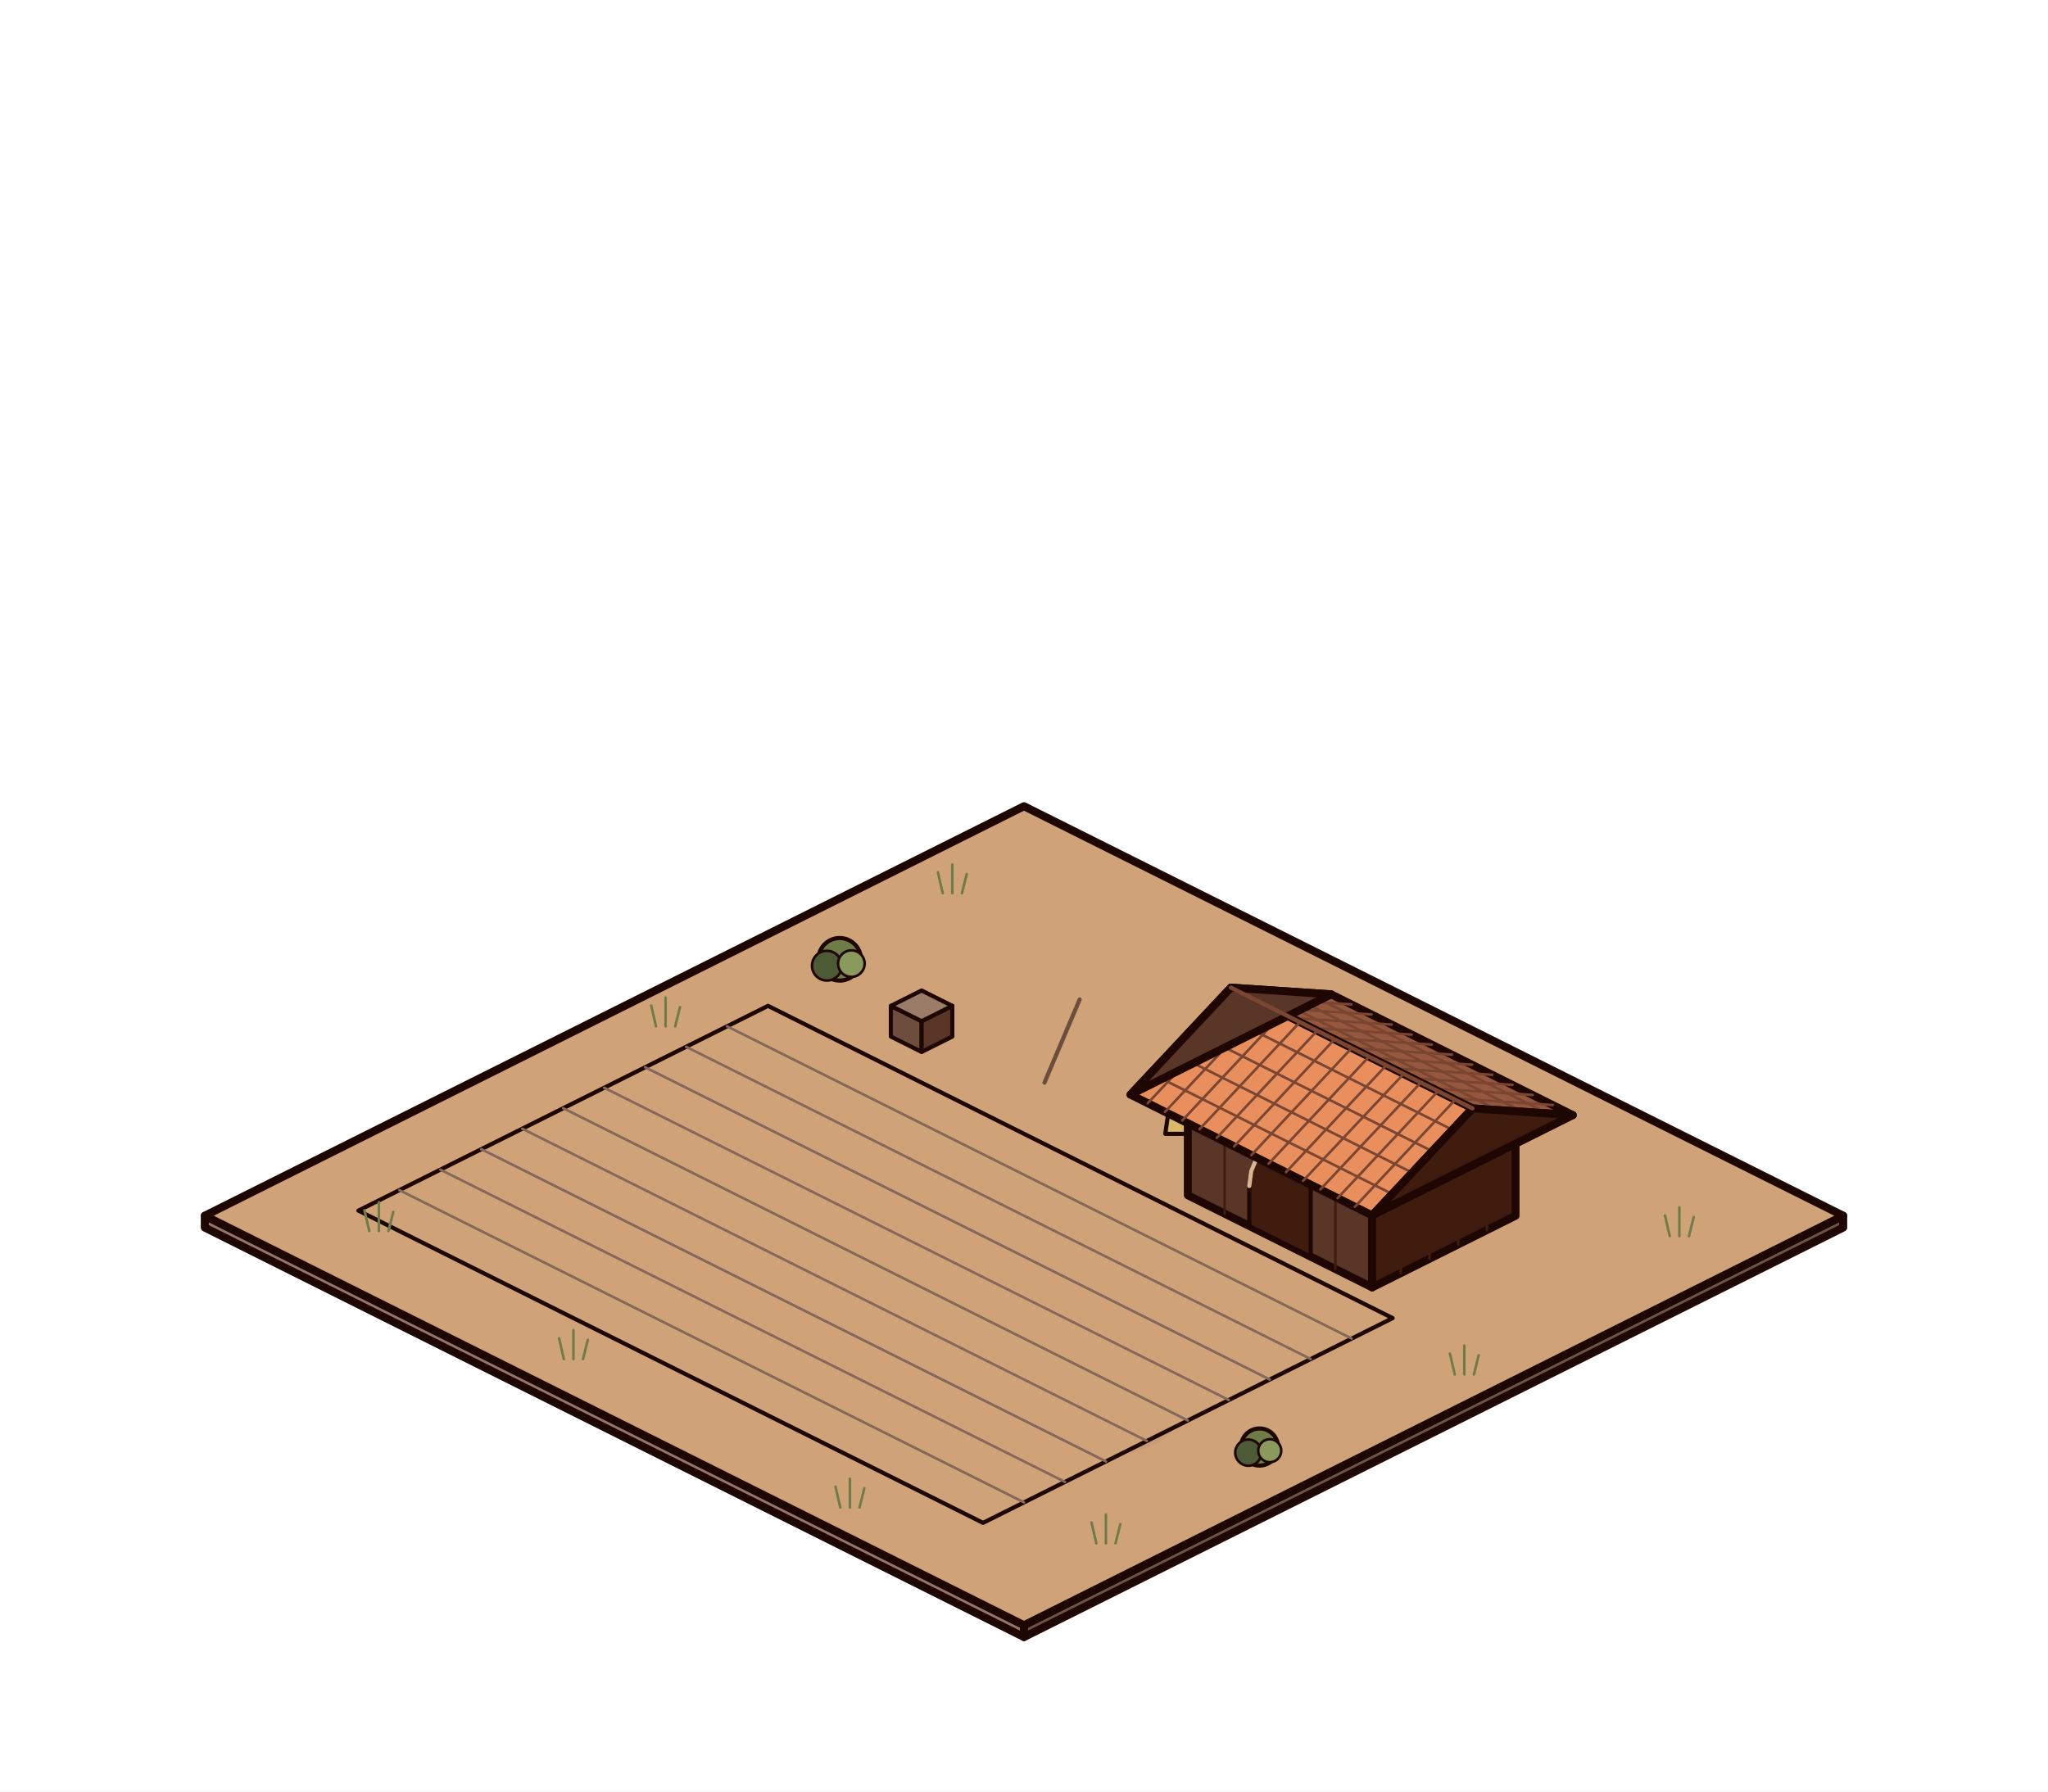
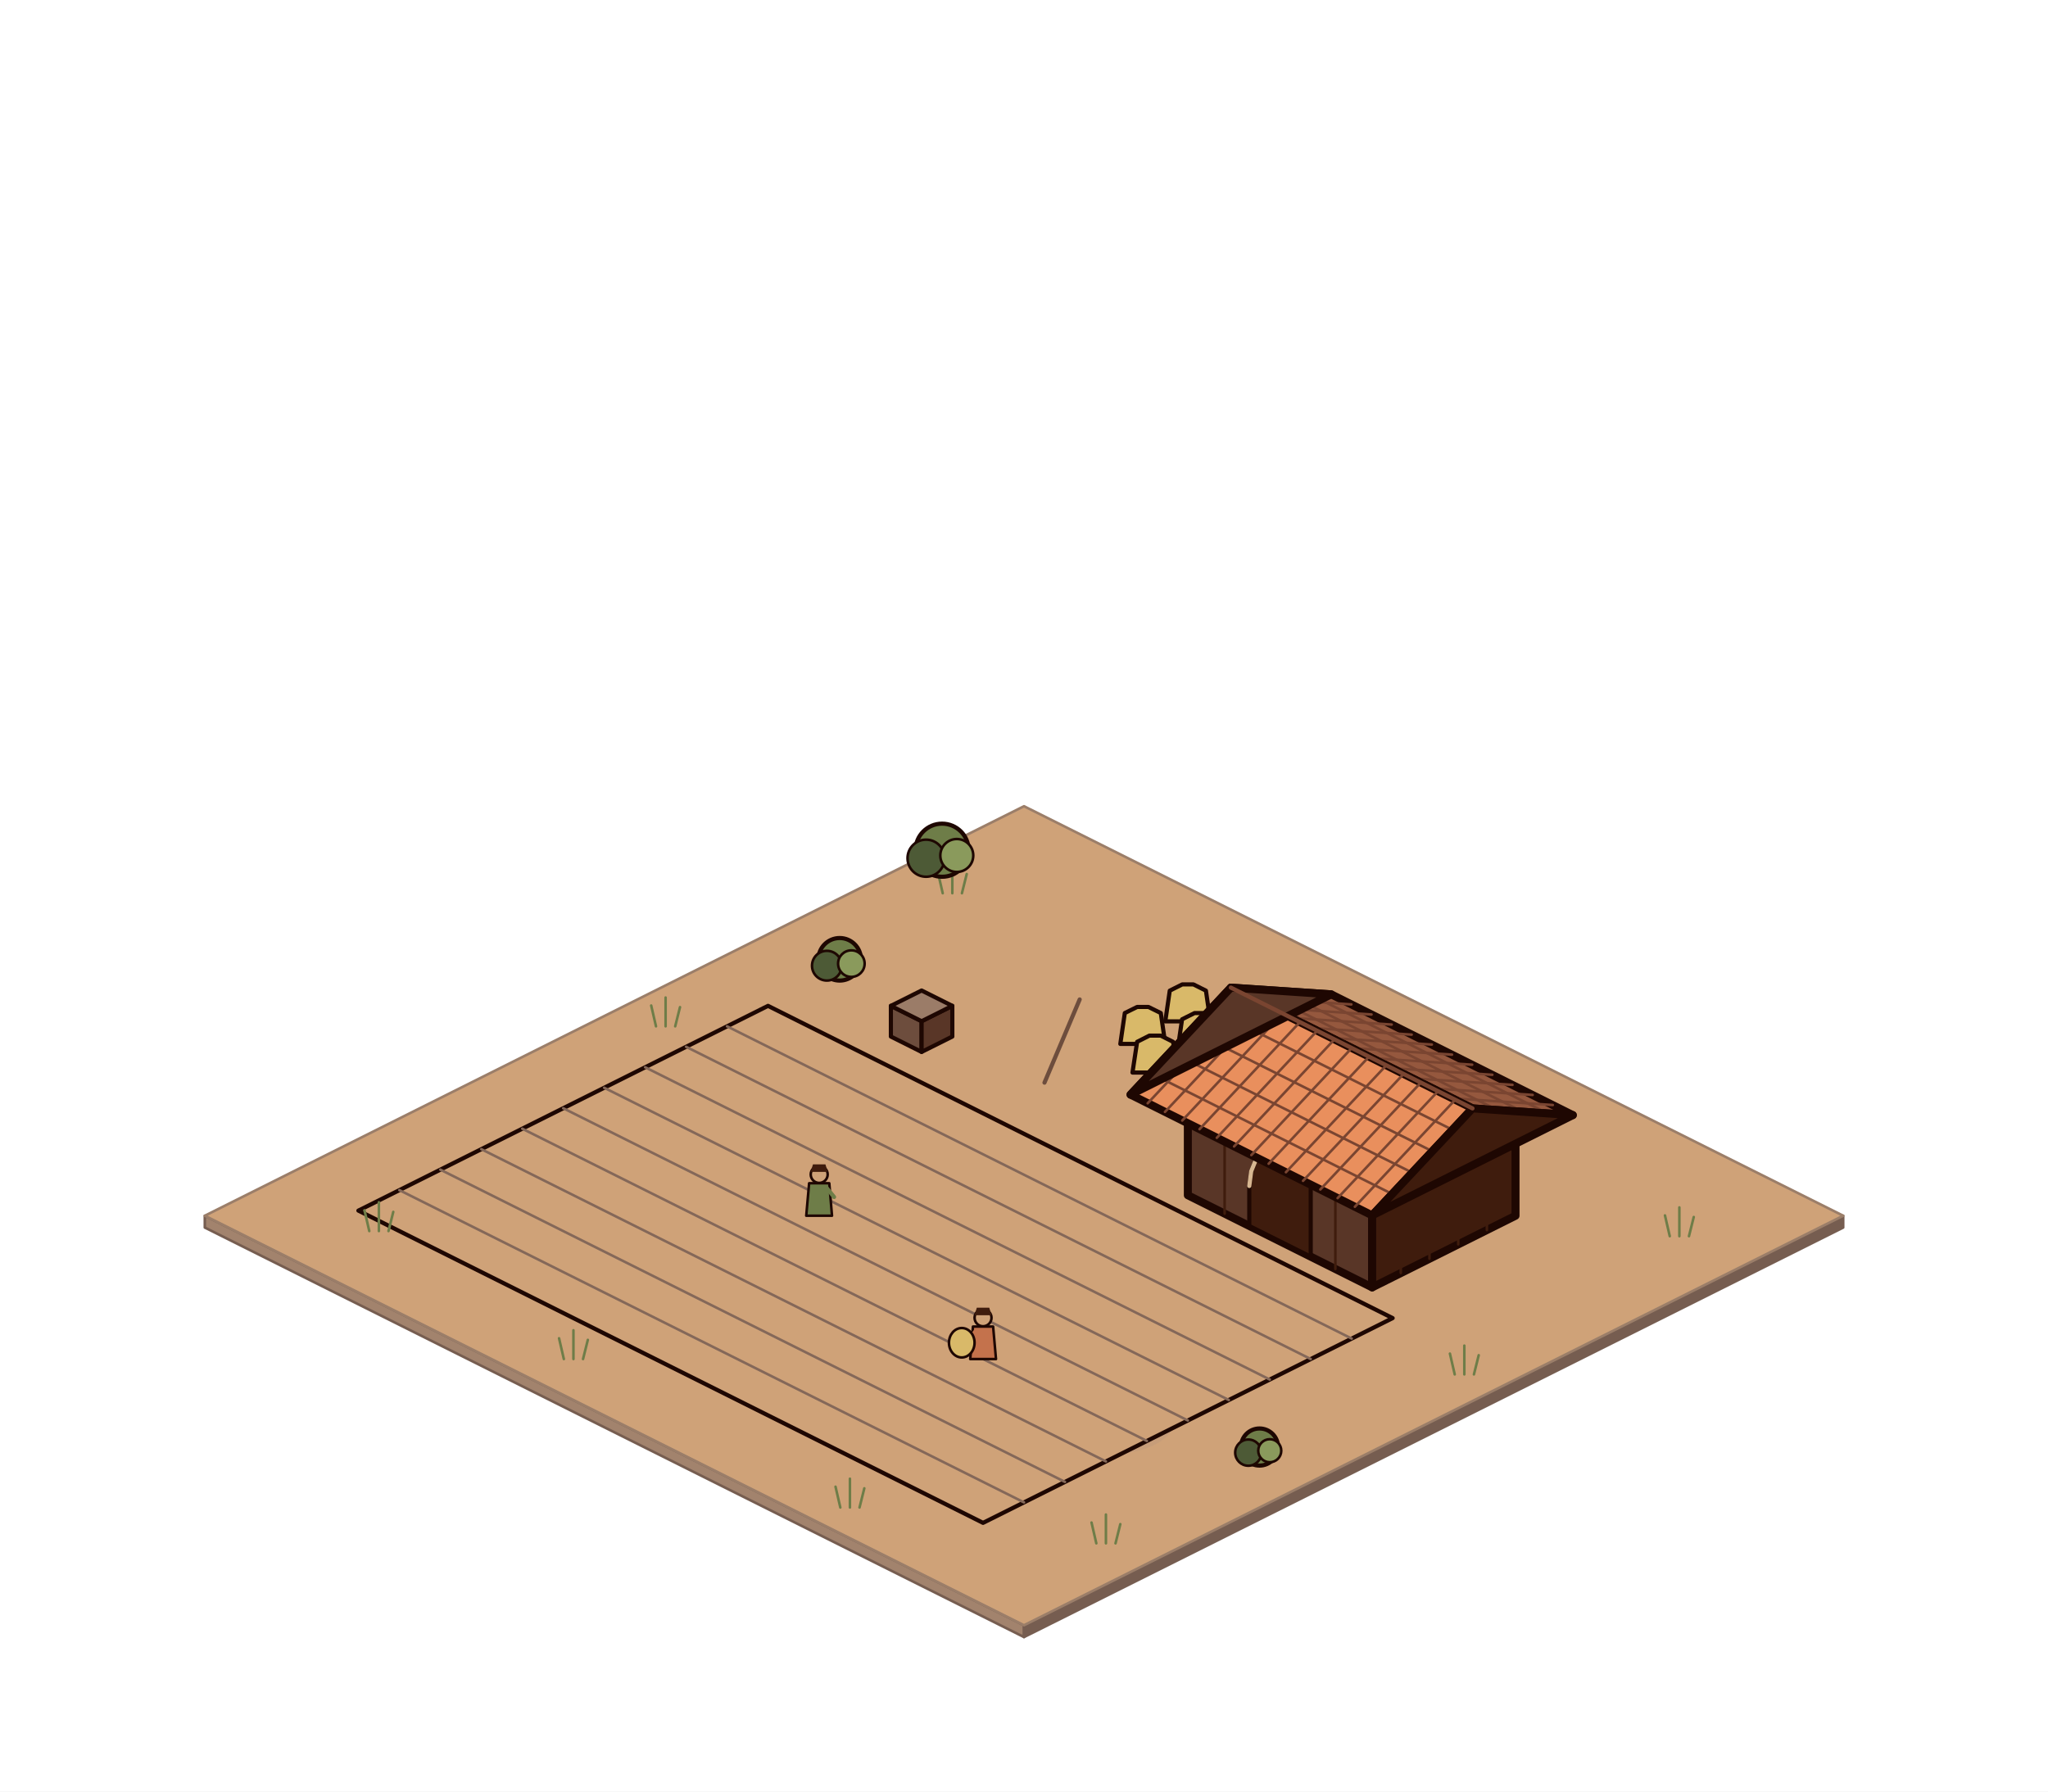
<svg xmlns="http://www.w3.org/2000/svg" viewBox="-640 -760 1280 1120" width="1280" height="1120">
  <rect x="-640" y="-760" width="1280" height="1120" fill="#ffffff" />
-   <polygon points="-512.0,0.0 0.0,256.0 0.0,263.4 -512.0,7.4" fill="#947864" stroke="#1e0702" stroke-width="5.0" stroke-linejoin="round" />
-   <polygon points="0.0,256.0 512.0,0.0 512.0,7.4 0.0,263.4" fill="#6c5548" stroke="#1e0702" stroke-width="5.0" stroke-linejoin="round" />
-   <polygon points="0.0,-256.0 512.0,0.0 0.0,256.0 -512.0,0.0" fill="#cfa278" stroke="#1e0702" stroke-width="5.0" stroke-linejoin="round" />
+   <polygon points="-512.0,0.0 0.0,256.0 0.0,263.4 -512.0,7.4" fill="#a2836d" stroke="#765d50" stroke-width="1.6" stroke-linejoin="round" />
+   <polygon points="0.0,256.0 512.0,0.0 512.0,7.4 0.0,263.4" fill="#765d50" stroke="#765d50" stroke-width="1.6" stroke-linejoin="round" />
+   <polygon points="0.0,-256.0 512.0,0.0 0.0,256.0 -512.0,0.0" fill="#cfa278" stroke="#9b7e69" stroke-width="1.6" stroke-linejoin="round" />
  <ellipse cx="-204.8" cy="-12.8" rx="59.1" ry="29.6" fill="#b7947c" stroke="none" fill-opacity="0.35" />
  <ellipse cx="204.8" cy="0.0" rx="48.4" ry="24.2" fill="#b7947c" stroke="none" fill-opacity="0.35" />
  <ellipse cx="-140.8" cy="70.4" rx="37.6" ry="18.8" fill="#b7947c" stroke="none" fill-opacity="0.35" />
  <ellipse cx="51.2" cy="128.0" rx="43.0" ry="21.5" fill="#b7947c" stroke="none" fill-opacity="0.35" />
  <polygon points="-160.0,-131.2 230.4,64.0 -25.6,192.0 -416.0,-3.2" fill="#cfa278" stroke="#1e0702" stroke-width="2.6" stroke-linejoin="round" />
  <line x1="-185.6" y1="-118.4" x2="204.8" y2="76.8" stroke="#846859" stroke-width="1.6" stroke-linecap="round" />
  <line x1="-211.2" y1="-105.6" x2="179.2" y2="89.6" stroke="#846859" stroke-width="1.6" stroke-linecap="round" />
  <line x1="-236.8" y1="-92.8" x2="153.6" y2="102.4" stroke="#846859" stroke-width="1.6" stroke-linecap="round" />
  <line x1="-262.4" y1="-80.0" x2="128.0" y2="115.2" stroke="#846859" stroke-width="1.6" stroke-linecap="round" />
  <line x1="-288.0" y1="-67.2" x2="102.4" y2="128.0" stroke="#846859" stroke-width="1.6" stroke-linecap="round" />
  <line x1="-313.6" y1="-54.4" x2="76.8" y2="140.8" stroke="#846859" stroke-width="1.6" stroke-linecap="round" />
  <line x1="-339.2" y1="-41.6" x2="51.2" y2="153.6" stroke="#846859" stroke-width="1.6" stroke-linecap="round" />
  <line x1="-364.8" y1="-28.8" x2="25.6" y2="166.4" stroke="#846859" stroke-width="1.6" stroke-linecap="round" />
  <line x1="-390.4" y1="-16.0" x2="-0.0" y2="179.2" stroke="#846859" stroke-width="1.6" stroke-linecap="round" />
  <line x1="-50.8" y1="-201.6" x2="-53.8" y2="-214.6" stroke="#6e7d48" stroke-width="1.6" stroke-linecap="round" />
  <line x1="-44.8" y1="-201.6" x2="-44.8" y2="-219.6" stroke="#6e7d48" stroke-width="1.6" stroke-linecap="round" />
  <line x1="-38.8" y1="-201.6" x2="-35.8" y2="-213.6" stroke="#6e7d48" stroke-width="1.6" stroke-linecap="round" />
  <circle cx="-115.2" cy="-160.3" r="13.3" fill="#6e7d48" stroke="#1e0702" stroke-width="2.6" />
+   <circle cx="-51.2" cy="-228.5" r="16.6" fill="#6e7d48" stroke="#1e0702" stroke-width="2.6" />
  <circle cx="-123.2" cy="-156.3" r="9.3" fill="#4d5a36" stroke="#1e0702" stroke-width="1.6" />
  <circle cx="-107.9" cy="-157.6" r="8.3" fill="#8a9a5c" stroke="#1e0702" stroke-width="1.6" />
+   <circle cx="-61.2" cy="-223.5" r="11.6" fill="#4d5a36" stroke="#1e0702" stroke-width="1.6" />
+   <circle cx="-42.0" cy="-225.2" r="10.3" fill="#8a9a5c" stroke="#1e0702" stroke-width="1.6" />
  <line x1="-230.0" y1="-118.4" x2="-233.0" y2="-131.4" stroke="#6e7d48" stroke-width="1.6" stroke-linecap="round" />
  <line x1="-224.0" y1="-118.4" x2="-224.0" y2="-136.4" stroke="#6e7d48" stroke-width="1.6" stroke-linecap="round" />
  <line x1="-218.0" y1="-118.4" x2="-215.0" y2="-130.4" stroke="#6e7d48" stroke-width="1.6" stroke-linecap="round" />
  <line x1="-83.2" y1="-112.0" x2="-64.0" y2="-121.6" stroke="#3f1c0d" stroke-width="1.6" stroke-linecap="round" />
  <line x1="-83.2" y1="-131.2" x2="-64.0" y2="-102.4" stroke="#3f1c0d" stroke-width="1.6" stroke-linecap="round" />
  <polygon points="-83.2,-112.0 -64.0,-102.4 -64.0,-121.6 -83.2,-131.2" fill="#6d4d3d" stroke="#1e0702" stroke-width="2.6" stroke-linejoin="round" />
  <polygon points="-64.0,-102.4 -44.8,-112.0 -44.8,-131.2 -64.0,-121.6" fill="#593627" stroke="#1e0702" stroke-width="2.6" stroke-linejoin="round" />
  <polygon points="-64.0,-140.8 -44.8,-131.2 -64.0,-121.6 -83.2,-131.2" fill="#9b7c68" stroke="#1e0702" stroke-width="2.6" stroke-linejoin="round" />
  <line x1="12.8" y1="-83.2" x2="34.8" y2="-135.2" stroke="#6d4d3d" stroke-width="2.6" stroke-linecap="round" />
-   <polygon points="88.3,-51.2 91.1,-70.4 98.9,-74.3 105.9,-74.3 113.7,-70.4 116.5,-51.2" fill="#d9b969" stroke="#1e0702" stroke-width="2.6" stroke-linejoin="round" />
+   <polygon points="88.3,-121.5 91.1,-140.7 98.9,-144.6 105.9,-144.6 113.7,-140.7 116.5,-121.5" fill="#d9b969" stroke="#1e0702" stroke-width="2.6" stroke-linejoin="round" />
+   <polygon points="60.2,-107.4 63.0,-126.7 70.7,-130.5 77.8,-130.5 85.5,-126.7 88.3,-107.4" fill="#d9b969" stroke="#1e0702" stroke-width="2.6" stroke-linejoin="round" />
+   <polygon points="96.0,-103.6 98.8,-122.8 106.6,-126.7 113.6,-126.7 121.3,-122.8 124.2,-103.6" fill="#d9b969" stroke="#1e0702" stroke-width="2.6" stroke-linejoin="round" />
+   <polygon points="67.8,-89.5 70.7,-108.7 78.4,-112.6 85.4,-112.6 93.2,-108.7 96.0,-89.5" fill="#d9b969" stroke="#1e0702" stroke-width="2.6" stroke-linejoin="round" />
+   <polygon points="-132.0,0.0 -124.0,0.0 -125.6,-7.0 -130.4,-7.0" fill="#593627" stroke="none" />
+   <polygon points="-136.1,0.0 -120.0,0.0 -121.7,-20.3 -134.3,-20.3" fill="#6e7d48" stroke="#1e0702" stroke-width="1.6" stroke-linejoin="round" />
+   <line x1="-123.2" y1="-17.2" x2="-118.7" y2="-11.7" stroke="#6e7d48" stroke-width="2.56" stroke-linecap="round" />
+   <circle cx="-128.0" cy="-25.8" r="5.3" fill="#cfa278" stroke="#1e0702" stroke-width="1.6" />
+   <polygon points="-133.3,-27.4 -122.7,-27.4 -124.1,-32.1 -131.9,-32.1" fill="#3f1c0d" stroke="none" />
  <line x1="-409.2" y1="9.6" x2="-412.2" y2="-3.4" stroke="#6e7d48" stroke-width="1.6" stroke-linecap="round" />
  <line x1="-403.2" y1="9.6" x2="-403.2" y2="-8.4" stroke="#6e7d48" stroke-width="1.6" stroke-linecap="round" />
  <line x1="-397.2" y1="9.6" x2="-394.2" y2="-2.4" stroke="#6e7d48" stroke-width="1.6" stroke-linecap="round" />
  <line x1="403.6" y1="12.8" x2="400.6" y2="-0.2" stroke="#6e7d48" stroke-width="1.6" stroke-linecap="round" />
  <line x1="409.6" y1="12.8" x2="409.6" y2="-5.2" stroke="#6e7d48" stroke-width="1.6" stroke-linecap="round" />
  <line x1="415.6" y1="12.8" x2="418.6" y2="0.8" stroke="#6e7d48" stroke-width="1.6" stroke-linecap="round" />
  <polygon points="102.4,-12.8 217.6,44.8 217.6,-18.1 102.4,-75.7" fill="#593627" stroke="#1e0702" stroke-width="5.0" stroke-linejoin="round" />
  <polygon points="217.6,44.8 307.2,0.0 307.2,-62.9 217.6,-18.1" fill="#3f1c0d" stroke="#1e0702" stroke-width="5.0" stroke-linejoin="round" />
  <polygon points="192.0,-120.5 307.2,-62.9 217.6,-18.1 102.4,-75.7" fill="#6d4d3d" stroke="#1e0702" stroke-width="5.0" stroke-linejoin="round" />
  <line x1="125.4" y1="-1.3" x2="125.4" y2="-64.2" stroke="#3f1c0d" stroke-width="1.6" stroke-linecap="round" />
  <line x1="289.3" y1="9.0" x2="289.3" y2="-53.9" stroke="#3f1c0d" stroke-width="1.6" stroke-linecap="round" />
  <line x1="148.5" y1="10.2" x2="148.5" y2="-52.7" stroke="#3f1c0d" stroke-width="1.6" stroke-linecap="round" />
  <line x1="271.4" y1="17.9" x2="271.4" y2="-45.0" stroke="#3f1c0d" stroke-width="1.6" stroke-linecap="round" />
  <line x1="171.5" y1="21.8" x2="171.5" y2="-41.1" stroke="#3f1c0d" stroke-width="1.6" stroke-linecap="round" />
  <line x1="253.4" y1="26.9" x2="253.4" y2="-36.0" stroke="#3f1c0d" stroke-width="1.6" stroke-linecap="round" />
  <line x1="194.6" y1="33.3" x2="194.6" y2="-29.6" stroke="#3f1c0d" stroke-width="1.6" stroke-linecap="round" />
  <line x1="235.5" y1="35.8" x2="235.5" y2="-27.1" stroke="#3f1c0d" stroke-width="1.6" stroke-linecap="round" />
  <polygon points="140.8,6.4 140.8,-18.6 140.8,-18.6 142.0,-27.8 145.3,-35.9 150.4,-41.9 156.7,-45.1 163.3,-45.1 169.6,-41.9 174.7,-35.9 178.0,-27.8 179.2,-18.6 179.2,-18.6 179.2,25.6" fill="#3f1c0d" stroke="#1e0702" stroke-width="2.6" stroke-linejoin="round" />
  <polyline points="140.8,-18.6 140.8,-18.6 142.0,-27.8 145.3,-35.9 150.4,-41.9 156.7,-45.1 163.3,-45.1 169.6,-41.9 174.7,-35.9 178.0,-27.8 179.2,-18.6 179.2,-18.6" fill="none" stroke="#d7b791" stroke-width="2.6" stroke-linejoin="round" stroke-linecap="round" />
  <polygon points="192.0,-138.4 343.0,-62.9 280.3,-67.1 129.3,-142.6" fill="#95583e" stroke="#1e0702" stroke-width="5.0" stroke-linejoin="round" />
  <line x1="176.3" y1="-139.5" x2="327.4" y2="-63.9" stroke="#7a4531" stroke-width="1.6" stroke-linecap="round" />
  <line x1="160.6" y1="-140.5" x2="311.7" y2="-65.0" stroke="#7a4531" stroke-width="1.6" stroke-linecap="round" />
  <line x1="145.0" y1="-141.5" x2="296.0" y2="-66.0" stroke="#7a4531" stroke-width="1.6" stroke-linecap="round" />
  <line x1="204.6" y1="-132.1" x2="141.9" y2="-136.3" stroke="#7a4531" stroke-width="1.6" stroke-linecap="round" />
  <line x1="217.2" y1="-125.8" x2="154.5" y2="-130.0" stroke="#7a4531" stroke-width="1.6" stroke-linecap="round" />
  <line x1="229.8" y1="-119.5" x2="167.0" y2="-123.7" stroke="#7a4531" stroke-width="1.6" stroke-linecap="round" />
  <line x1="242.3" y1="-113.2" x2="179.6" y2="-117.4" stroke="#7a4531" stroke-width="1.6" stroke-linecap="round" />
  <line x1="254.9" y1="-107.0" x2="192.2" y2="-111.1" stroke="#7a4531" stroke-width="1.6" stroke-linecap="round" />
  <line x1="267.5" y1="-100.7" x2="204.8" y2="-104.8" stroke="#7a4531" stroke-width="1.6" stroke-linecap="round" />
  <line x1="280.1" y1="-94.4" x2="217.4" y2="-98.5" stroke="#7a4531" stroke-width="1.6" stroke-linecap="round" />
  <line x1="292.7" y1="-88.1" x2="230.0" y2="-92.2" stroke="#7a4531" stroke-width="1.6" stroke-linecap="round" />
  <line x1="305.3" y1="-81.8" x2="242.6" y2="-85.9" stroke="#7a4531" stroke-width="1.6" stroke-linecap="round" />
  <line x1="317.9" y1="-75.5" x2="255.1" y2="-79.6" stroke="#7a4531" stroke-width="1.6" stroke-linecap="round" />
  <line x1="330.5" y1="-69.2" x2="267.7" y2="-73.4" stroke="#7a4531" stroke-width="1.6" stroke-linecap="round" />
  <polygon points="66.6,-75.7 217.6,-0.2 280.3,-67.1 129.3,-142.6" fill="#e98f5d" stroke="#1e0702" stroke-width="5.0" stroke-linejoin="round" />
  <line x1="79.1" y1="-89.1" x2="230.1" y2="-13.6" stroke="#7a4531" stroke-width="1.6" stroke-linecap="round" />
  <line x1="91.6" y1="-102.5" x2="242.7" y2="-26.9" stroke="#7a4531" stroke-width="1.6" stroke-linecap="round" />
  <line x1="104.2" y1="-115.8" x2="255.2" y2="-40.3" stroke="#7a4531" stroke-width="1.6" stroke-linecap="round" />
  <line x1="116.7" y1="-129.2" x2="267.8" y2="-53.7" stroke="#7a4531" stroke-width="1.6" stroke-linecap="round" />
  <line x1="77.3" y1="-70.3" x2="140.1" y2="-137.2" stroke="#7a4531" stroke-width="1.6" stroke-linecap="round" />
  <line x1="88.1" y1="-64.9" x2="150.9" y2="-131.8" stroke="#7a4531" stroke-width="1.6" stroke-linecap="round" />
  <line x1="98.9" y1="-59.5" x2="161.6" y2="-126.4" stroke="#7a4531" stroke-width="1.6" stroke-linecap="round" />
  <line x1="109.7" y1="-54.1" x2="172.4" y2="-121.0" stroke="#7a4531" stroke-width="1.6" stroke-linecap="round" />
  <line x1="120.5" y1="-48.7" x2="183.2" y2="-115.6" stroke="#7a4531" stroke-width="1.6" stroke-linecap="round" />
  <line x1="131.3" y1="-43.3" x2="194.0" y2="-110.2" stroke="#7a4531" stroke-width="1.6" stroke-linecap="round" />
  <line x1="142.1" y1="-37.9" x2="204.8" y2="-104.8" stroke="#7a4531" stroke-width="1.6" stroke-linecap="round" />
  <line x1="152.9" y1="-32.5" x2="215.6" y2="-99.4" stroke="#7a4531" stroke-width="1.6" stroke-linecap="round" />
  <line x1="163.7" y1="-27.2" x2="226.4" y2="-94.0" stroke="#7a4531" stroke-width="1.6" stroke-linecap="round" />
  <line x1="174.4" y1="-21.8" x2="237.2" y2="-88.6" stroke="#7a4531" stroke-width="1.6" stroke-linecap="round" />
  <line x1="185.2" y1="-16.4" x2="248.0" y2="-83.2" stroke="#7a4531" stroke-width="1.6" stroke-linecap="round" />
  <line x1="196.0" y1="-11.0" x2="258.7" y2="-77.8" stroke="#7a4531" stroke-width="1.6" stroke-linecap="round" />
  <line x1="206.8" y1="-5.6" x2="269.5" y2="-72.5" stroke="#7a4531" stroke-width="1.6" stroke-linecap="round" />
  <polygon points="192.0,-138.4 66.6,-75.7 129.3,-142.6" fill="#593627" stroke="#1e0702" stroke-width="5.0" stroke-linejoin="round" />
  <polygon points="343.0,-62.9 217.6,-0.2 280.3,-67.1" fill="#3f1c0d" stroke="#1e0702" stroke-width="5.0" stroke-linejoin="round" />
  <line x1="129.3" y1="-142.6" x2="280.3" y2="-67.1" stroke="#7a4531" stroke-width="2.6" stroke-linecap="round" />
  <line x1="-287.6" y1="89.6" x2="-290.6" y2="76.6" stroke="#6e7d48" stroke-width="1.6" stroke-linecap="round" />
  <line x1="-281.6" y1="89.6" x2="-281.6" y2="71.6" stroke="#6e7d48" stroke-width="1.6" stroke-linecap="round" />
  <line x1="-275.6" y1="89.6" x2="-272.6" y2="77.6" stroke="#6e7d48" stroke-width="1.6" stroke-linecap="round" />
  <line x1="269.2" y1="99.2" x2="266.2" y2="86.2" stroke="#6e7d48" stroke-width="1.6" stroke-linecap="round" />
  <line x1="275.2" y1="99.2" x2="275.2" y2="81.2" stroke="#6e7d48" stroke-width="1.6" stroke-linecap="round" />
  <line x1="281.2" y1="99.2" x2="284.2" y2="87.2" stroke="#6e7d48" stroke-width="1.6" stroke-linecap="round" />
+   <polygon points="-29.6,89.6 -21.6,89.6 -23.2,82.6 -28.0,82.6" fill="#593627" stroke="none" />
+   <polygon points="-33.6,89.6 -17.5,89.6 -19.3,69.3 -31.9,69.3" fill="#c4724c" stroke="#1e0702" stroke-width="1.6" stroke-linejoin="round" />
+   <line x1="-30.4" y1="72.4" x2="-34.9" y2="77.9" stroke="#c4724c" stroke-width="2.56" stroke-linecap="round" />
+   <ellipse cx="-38.9" cy="79.4" rx="8.0" ry="9.2" fill="#d9b969" stroke="#1e0702" stroke-width="1.6" />
+   <circle cx="-25.6" cy="63.8" r="5.3" fill="#cfa278" stroke="#1e0702" stroke-width="1.6" />
+   <polygon points="-30.9,62.2 -20.3,62.2 -21.7,57.5 -29.5,57.5" fill="#3f1c0d" stroke="none" />
  <circle cx="147.2" cy="144.6" r="11.6" fill="#6e7d48" stroke="#1e0702" stroke-width="2.6" />
  <circle cx="140.2" cy="148.1" r="8.2" fill="#4d5a36" stroke="#1e0702" stroke-width="1.6" />
  <circle cx="153.6" cy="146.9" r="7.2" fill="#8a9a5c" stroke="#1e0702" stroke-width="1.6" />
  <line x1="-114.8" y1="182.4" x2="-117.8" y2="169.4" stroke="#6e7d48" stroke-width="1.6" stroke-linecap="round" />
  <line x1="-108.8" y1="182.4" x2="-108.8" y2="164.4" stroke="#6e7d48" stroke-width="1.6" stroke-linecap="round" />
  <line x1="-102.8" y1="182.4" x2="-99.8" y2="170.4" stroke="#6e7d48" stroke-width="1.6" stroke-linecap="round" />
  <line x1="45.2" y1="204.8" x2="42.2" y2="191.8" stroke="#6e7d48" stroke-width="1.6" stroke-linecap="round" />
  <line x1="51.2" y1="204.8" x2="51.2" y2="186.8" stroke="#6e7d48" stroke-width="1.6" stroke-linecap="round" />
  <line x1="57.2" y1="204.8" x2="60.2" y2="192.8" stroke="#6e7d48" stroke-width="1.6" stroke-linecap="round" />
</svg>
